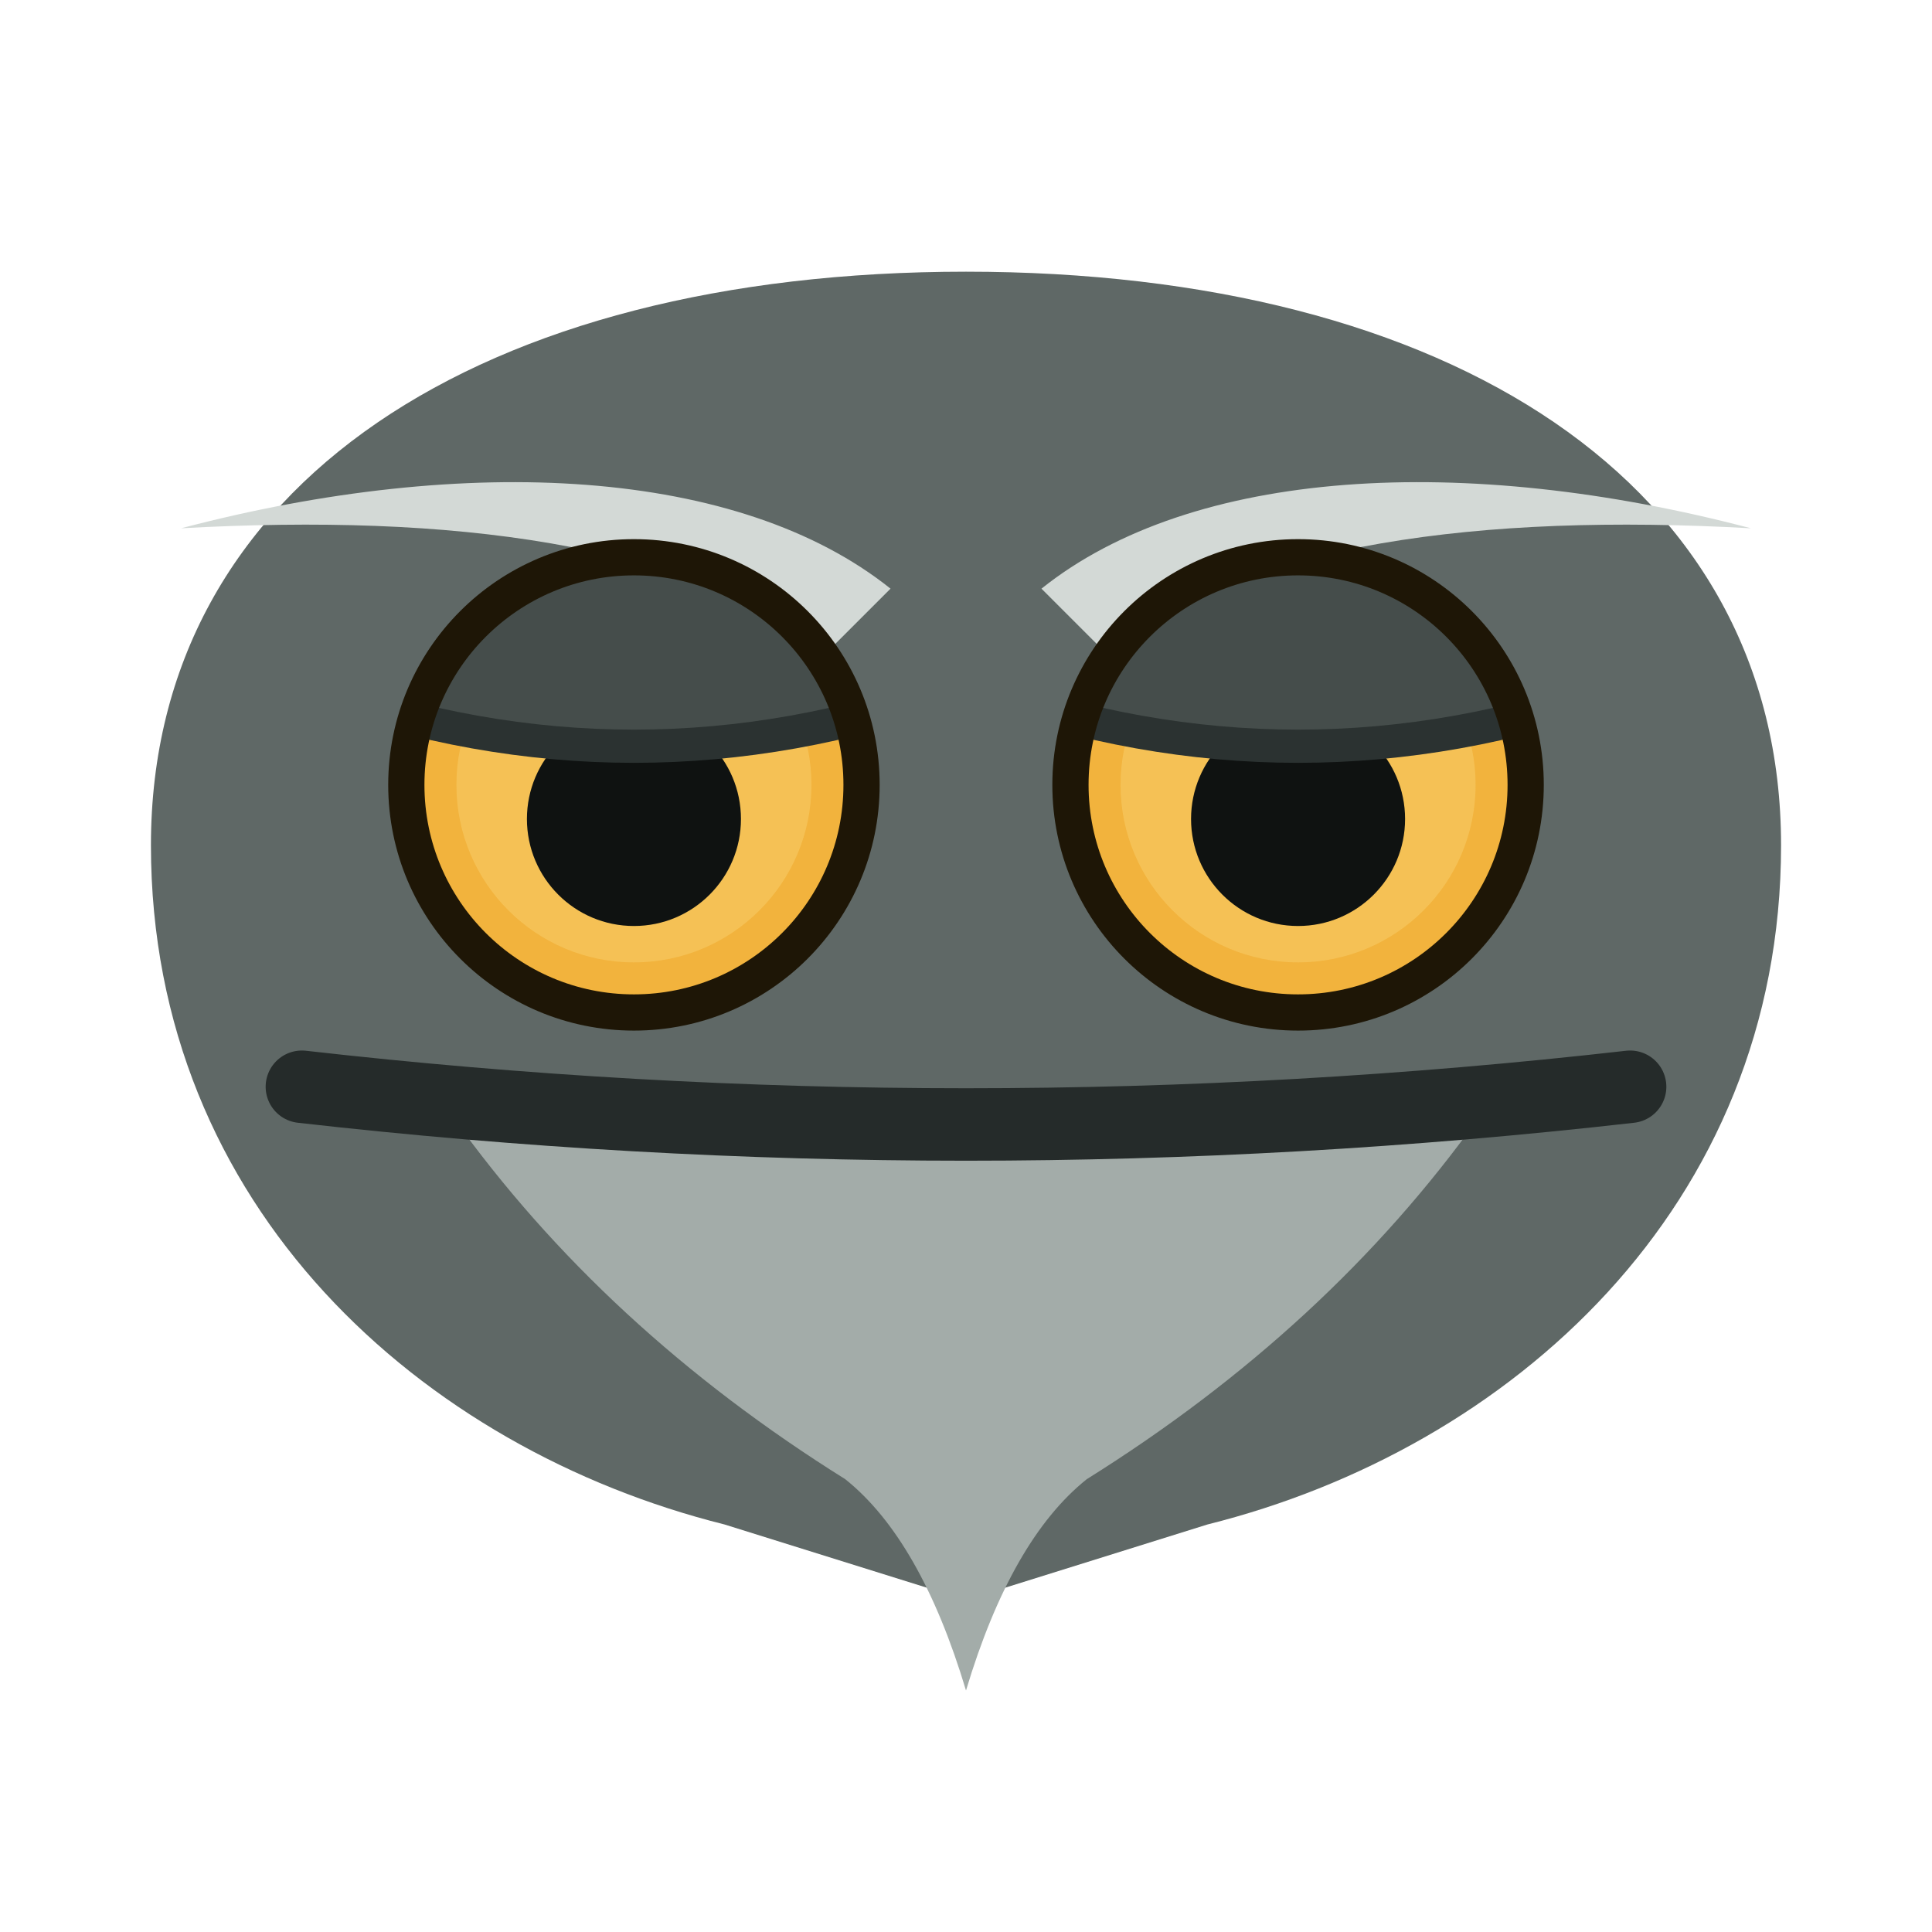
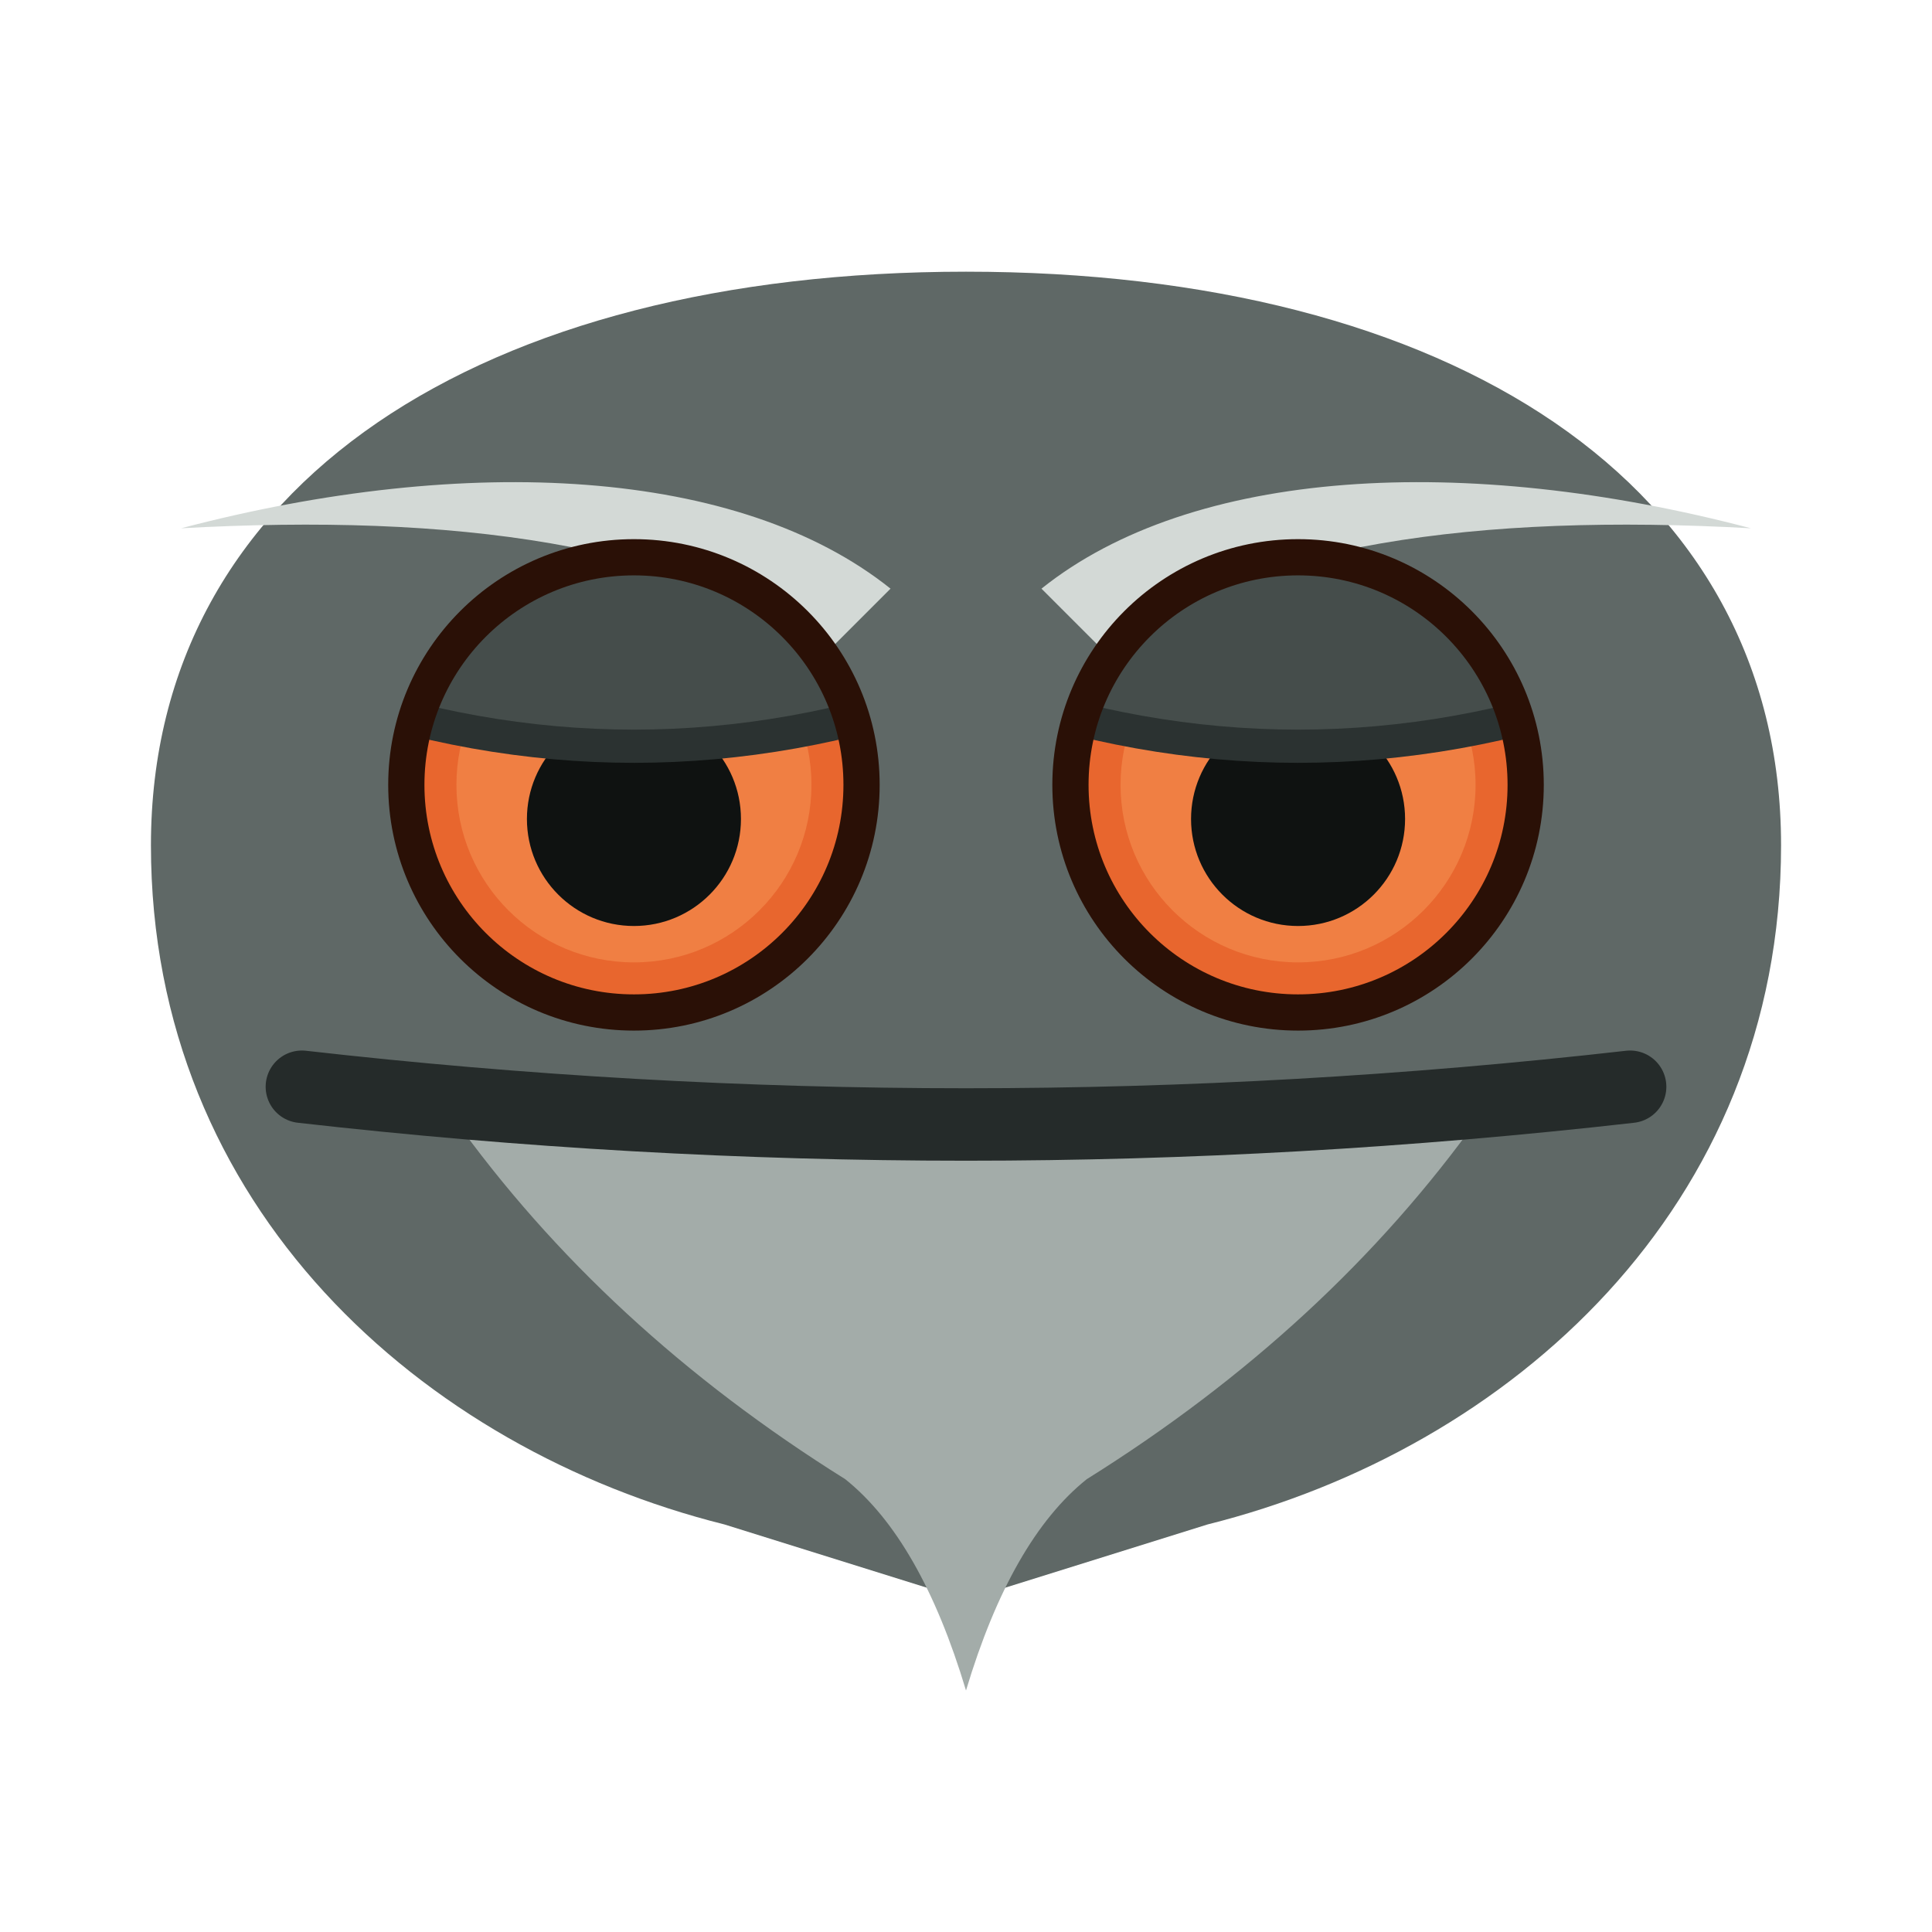
<svg xmlns="http://www.w3.org/2000/svg" viewBox="0 0 128 128" width="128" height="128" role="img" aria-label="frogmouth (small)">
  <g transform="translate(0 0) scale(1)">
    <path fill="#5F6866" d="M10 56C10 32 32 18 64 18C96 18 118 32 118 56C118 80 100 96 80 101L64 106L48 101C28 96 10 80 10 56Z" />
    <path fill="#D3D9D6" d="M59 39C49 31 31 30 12 35C30 34 45 36 55 43Z" />
    <path fill="#D3D9D6" d="M69 39C79 31 97 30 116 35C98 34 83 36 73 43Z" />
    <g transform="translate(42 52)">
      <clipPath id="e3">
        <circle r="14.58" />
      </clipPath>
-       <circle r="15.08" fill="#F2B33D" />
-       <circle r="11.76" fill="#F7C860" opacity=".7" />
+       <circle r="15.08" fill="#E8662E" />
+       <circle r="11.76" fill="#F38A4C" opacity=".7" />
      <g clip-path="url(#e3)">
        <circle cy="2.26" r="7.09" fill="#0F1211" />
        <g class="lid">
          <path fill="#454D4B" d="M-21.11 -45.24H21.11V-6.33Q0 1.21 -21.11 -6.33Z" />
          <path fill="none" stroke="#2B3231" stroke-width="2.2" stroke-linecap="round" d="M-21.11 -6.33Q0 1.21 21.11 -6.33" />
        </g>
      </g>
-       <circle r="15.08" fill="none" stroke="#1E1606" stroke-width="2.4" />
+       <circle r="15.08" fill="none" stroke="#2A1006" stroke-width="2.4" />
    </g>
    <g transform="translate(86 52)">
      <clipPath id="e4">
        <circle r="14.58" />
      </clipPath>
-       <circle r="15.08" fill="#F2B33D" />
-       <circle r="11.76" fill="#F7C860" opacity=".7" />
+       <circle r="15.08" fill="#E8662E" />
+       <circle r="11.76" fill="#F38A4C" opacity=".7" />
      <g clip-path="url(#e4)">
        <circle cy="2.26" r="7.09" fill="#0F1211" />
        <g class="lid">
          <path fill="#454D4B" d="M-21.11 -45.24H21.11V-6.33Q0 1.21 -21.11 -6.33Z" />
          <path fill="none" stroke="#2B3231" stroke-width="2.2" stroke-linecap="round" d="M-21.11 -6.33Q0 1.21 21.11 -6.33" />
        </g>
      </g>
-       <circle r="15.08" fill="none" stroke="#1E1606" stroke-width="2.4" />
+       <circle r="15.08" fill="none" stroke="#2A1006" stroke-width="2.4" />
    </g>
    <path fill="#A3ACA9" d="M30 74Q64 71 98 74Q88 88 72 98Q67 102 64 112Q61 102 56 98Q40 88 30 74Z" />
    <path fill="none" stroke="#252B2A" stroke-width="4.8" stroke-linecap="round" d="M20 72Q42 74.5 64 74.5Q86 74.5 108 72" />
  </g>
</svg>
